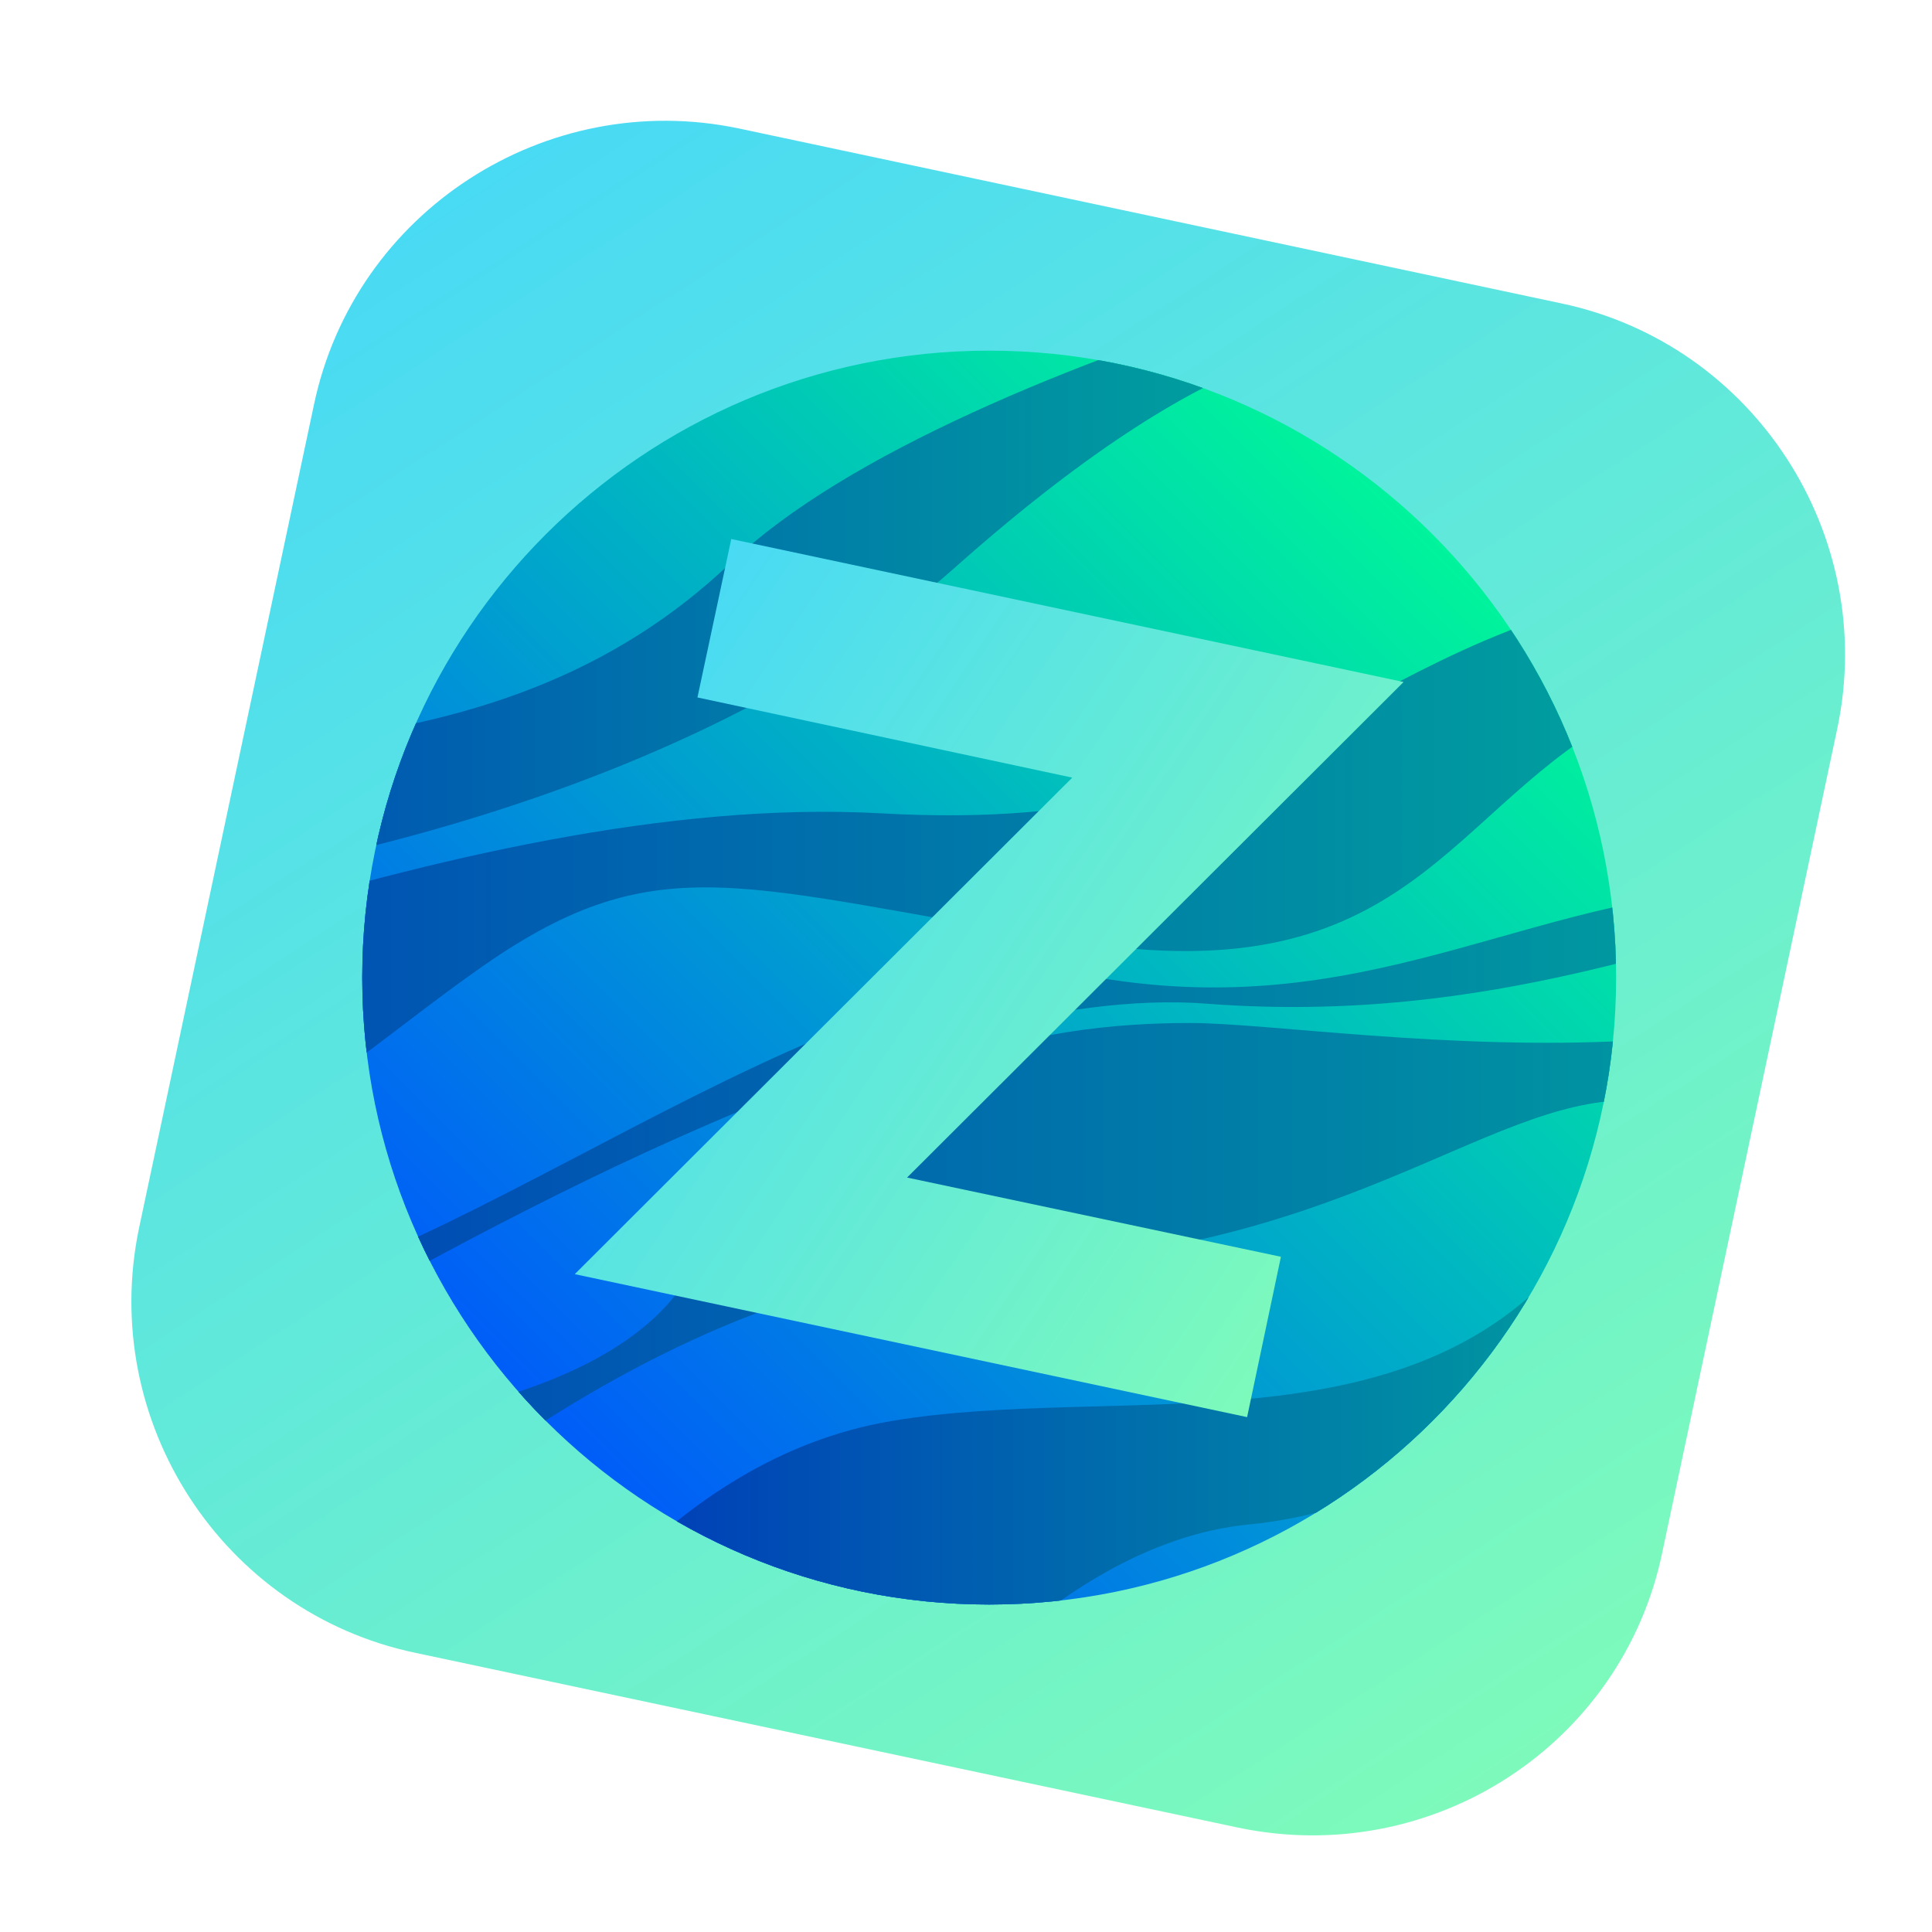
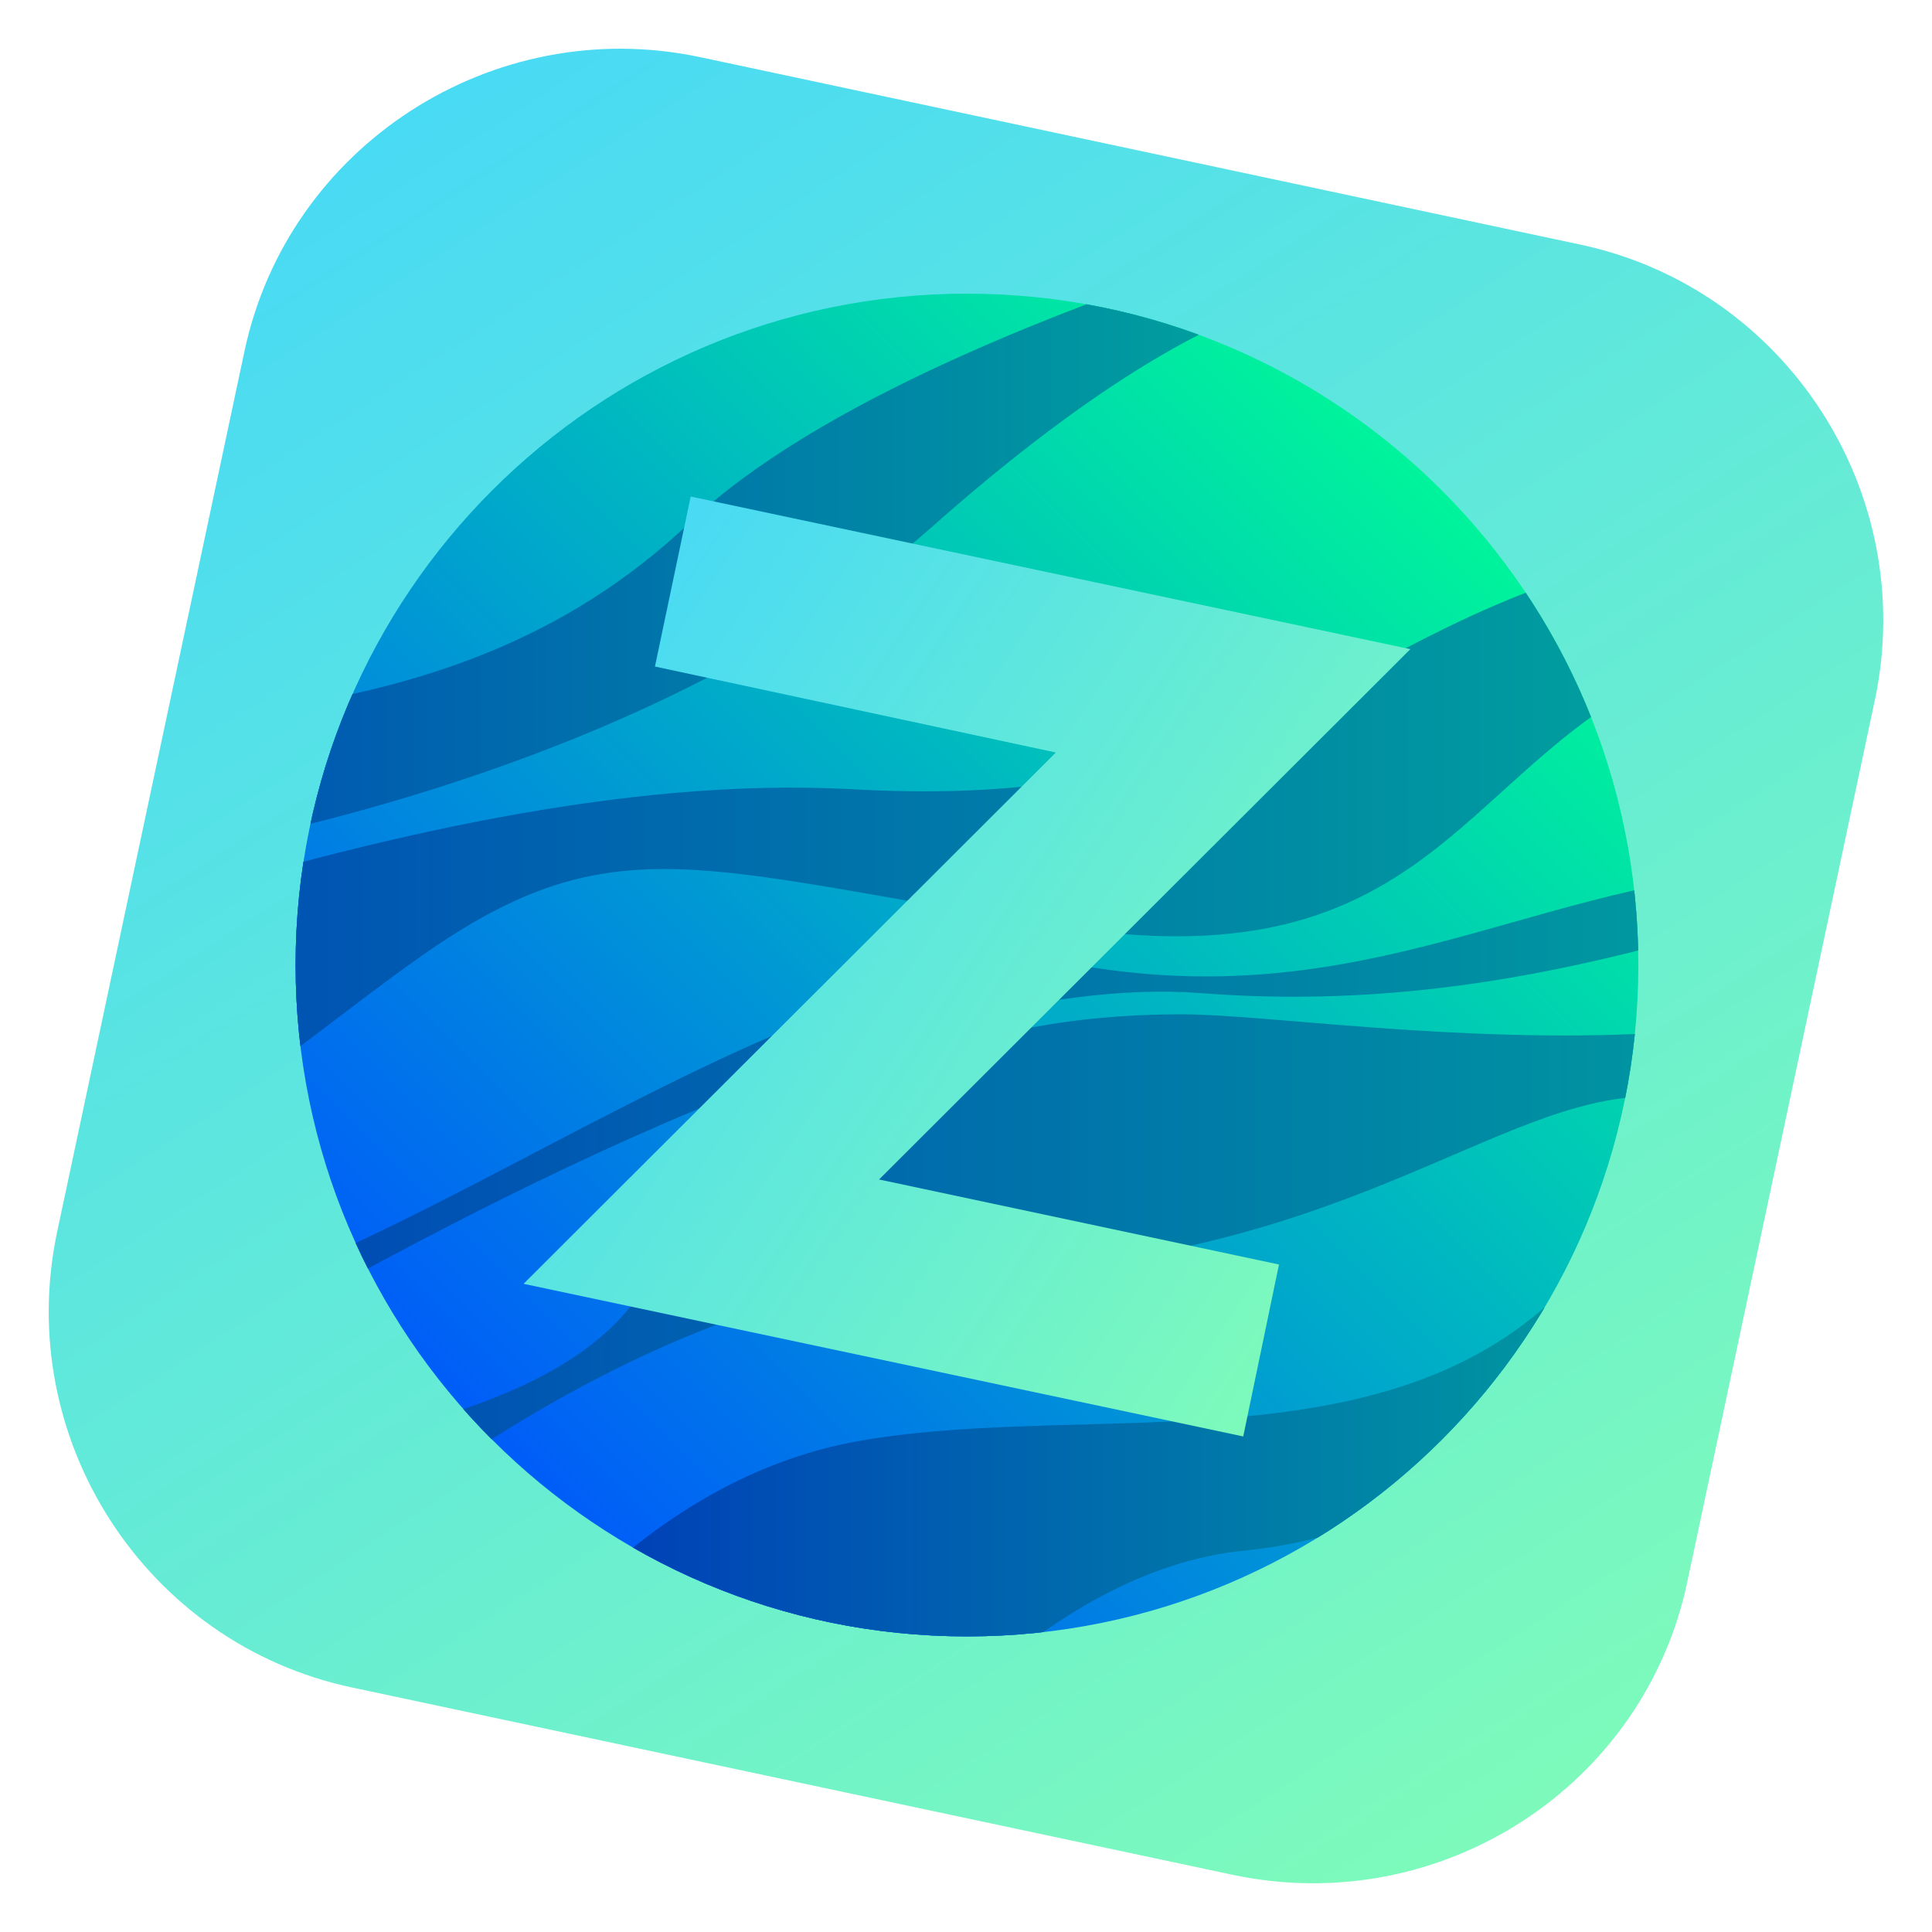
<svg xmlns="http://www.w3.org/2000/svg" xmlns:xlink="http://www.w3.org/1999/xlink" version="1.1" id="Livello_1" x="0px" y="0px" viewBox="0 0 200 200" style="enable-background:new 0 0 200 200;" xml:space="preserve">
  <style type="text/css">
	.st0{fill:url(#SVGID_1_);}
	.st1{clip-path:url(#SVGID_3_);}
	.st2{fill:url(#SVGID_4_);}
	.st3{fill:url(#SVGID_5_);}
	.st4{fill:url(#SVGID_6_);}
	.st5{fill:url(#SVGID_7_);}
	.st6{fill:url(#SVGID_8_);}
	.st7{fill:url(#SVGID_9_);}
	.st8{fill:url(#SVGID_10_);}
	.st9{fill:url(#SVGID_11_);}
	.st10{fill:url(#SVGID_12_);}
	.st11{fill:url(#SVGID_13_);}
	.st12{fill:url(#SVGID_14_);}
	.st13{fill:url(#SVGID_15_);}
	.st14{fill:none;}
	.st15{clip-path:url(#SVGID_17_);fill:url(#SVGID_18_);}
</style>
-   <linearGradient id="SVGID_1_" gradientUnits="userSpaceOnUse" x1="3525.388" y1="-809.849" x2="4318.76" y2="-809.849" gradientTransform="matrix(0.1355 0.2086 0.2086 -0.1355 -260.188 -826.6007)">
+   <linearGradient id="SVGID_1_" gradientUnits="userSpaceOnUse" x1="3488.2" y1="1014.866" x2="4337.465" y2="1014.866" gradientTransform="matrix(0.1355 0.2086 -0.2086 0.1355 -218.468 -853.7007)">
    <stop offset="0" style="stop-color:#49DAF4" />
    <stop offset="1" style="stop-color:#7DFABB" />
  </linearGradient>
-   <path class="st0" d="M128.2,189.2L43,171.1c-20-4.2-32.8-24-28.6-44l0,0l18.1-85.2c4.2-20,24-32.8,44-28.6l0,0l85.1,18.1  c20,4.2,32.8,24,28.6,44l-18.1,85.2C168,180.6,148.3,193.4,128.2,189.2z" />
+   <path class="st0" d="M127.7,194.1l-91.2-19.4c-21.4-4.5-35.1-25.7-30.6-47.1l19.4-91.2C29.8,15.1,51,1.4,72.4,5.9l91.1,19.4  c21.4,4.5,35.1,25.7,30.6,47.1l-19.4,91.2C170.3,184.9,149.2,198.6,127.7,194.1L127.7,194.1z" />
  <g>
-     <g>
-       <defs>
-         <circle id="SVGID_2_" cx="102.4" cy="101.2" r="64.9" />
-       </defs>
-       <clipPath id="SVGID_3_">
-         <use xlink:href="#SVGID_2_" style="overflow:visible;" />
-       </clipPath>
-       <g class="st1">
+     <defs>
+       <circle id="SVGID_2_" cx="100.1" cy="99.9" r="69.5" />
+     </defs>
+     <clipPath id="SVGID_3_">
+       <use xlink:href="#SVGID_2_" style="overflow:visible;" />
+     </clipPath>
+     <g class="st1">
+       <linearGradient id="SVGID_4_" gradientUnits="userSpaceOnUse" x1="1354.207" y1="2306.695" x2="2172.459" y2="2306.695" gradientTransform="matrix(0.2487 0 0 0.2487 -367.5 -520.8217)">
+         <stop offset="0" style="stop-color:#002DBD" />
+         <stop offset="1" style="stop-color:#00C195" />
+       </linearGradient>
+       <path class="st2" d="M-25.5,77.3c35.9-3.6,71,1.4,96.9-23.2s101.4-40.1,101.4-40.1l-32.5,16.1c0,0-12.8-3.1-44,24.6    C65.1,82.2,9.7,92.2-16.3,91.8C-42,91.4-25.5,77.3-25.5,77.3z" />
+       <linearGradient id="SVGID_5_" gradientUnits="userSpaceOnUse" x1="1314.852" y1="2383.965" x2="2407.037" y2="2383.965" gradientTransform="matrix(0.2487 0 0 0.2487 -367.5 -520.8217)">
+         <stop offset="0" style="stop-color:#002DBD" />
+         <stop offset="1" style="stop-color:#00C195" />
+       </linearGradient>
+       <path class="st3" d="M-35.5,108.6c17.7-0.9,76.2-29.5,123.7-26.9c47.6,2.7,50.7-20.3,91.6-25.9s51.3-35.1,51.3-35.1V33    c0,0-10,7.8-23.9,20.1c-14,12.3-16.1,6.9-36.3,17.3c-20.1,10.4-23.9,31.4-61.1,25.5C72.6,90.1,63.7,85,44,98.7    c-19.6,13.7-35.2,31.9-66.3,21.8C-53.1,110.4-35.5,108.6-35.5,108.6z" />
+       <linearGradient id="SVGID_6_" gradientUnits="userSpaceOnUse" x1="1374.464" y1="2506.121" x2="2510.146" y2="2506.121" gradientTransform="matrix(0.2487 0 0 0.2487 -367.5 -520.8217)">
+         <stop offset="0" style="stop-color:#002DBD" />
+         <stop offset="1" style="stop-color:#00C195" />
+       </linearGradient>
+       <path class="st4" d="M-25.7,150.6c0,0,76,7.7,92.1-16.9s39-28.7,56-28.7s80.1,12.2,98.8-21s10.8-47,27.9-51.1c17.2-4,0,6.7,0,6.7    s-4.2-1.6-8.8,14.2c-4.6,15.9-0.4,38.8-17.6,55.6c-17.1,16.9-35.8,4.1-51.8,4.1s-32.1,17.4-71.5,18.3c-39.3,0.9-78.6,41-78.6,41    l-46.6-9.5L-25.7,150.6L-25.7,150.6z" />
+       <linearGradient id="SVGID_7_" gradientUnits="userSpaceOnUse" x1="1647.349" y1="2696.065" x2="2321.383" y2="2696.065" gradientTransform="matrix(0.2487 0 0 0.2487 -367.5 -520.8217)">
+         <stop offset="0" style="stop-color:#002DBD" />
+         <stop offset="1" style="stop-color:#00C195" />
+       </linearGradient>
+       <path class="st5" d="M42.2,188.3c7.2-11.5,22.3-35,47.1-39.2c24.8-4.2,56.9,3.6,75-18.3c18.1-21.8,45.5-19.6,45.5-19.6l-7.2,7.7    c0,0-22.3-1.4-27.5,9.8c-5.1,11.2-23.3,29.5-46.1,31.8c-22.7,2.1-40.2,27.7-40.2,27.7L42.2,188.3L42.2,188.3z" />
+       <linearGradient id="SVGID_8_" gradientUnits="userSpaceOnUse" x1="1945.103" y1="2851.362" x2="2120.379" y2="2851.362" gradientTransform="matrix(0.2487 0 0 0.2487 -367.5 -520.8217)">
+         <stop offset="0" style="stop-color:#002DBD" />
+         <stop offset="1" style="stop-color:#00C195" />
+       </linearGradient>
+       <path class="st6" d="M122.5,214.6c0,0-14-22.7,0-31.7c14-8.9,37.4-21,37.4-21l-5.2,9c0,0-4.7-1.8-13,6c-8.2,7.7,5,37.8,5,37.8    L122.5,214.6L122.5,214.6z" />
+       <linearGradient id="SVGID_9_" gradientUnits="userSpaceOnUse" x1="1395.555" y1="2436.792" x2="2454.813" y2="2436.792" gradientTransform="matrix(0.2487 0 0 0.2487 -367.5 -520.8217)">
+         <stop offset="0" style="stop-color:#002DBD" />
+         <stop offset="1" style="stop-color:#00C195" />
+       </linearGradient>
+       <path class="st7" d="M243,27.6c-7.6,7.3-16.8,14.9-24.1,23.4c-7.3,8.5-5.1,39.2-31.3,39s-43.9,14.8-74.2,10.2    C83.2,95.5,36,137.1,11.7,135.8c-24.2-1.2-32.1,0-32.1,0S6,149.2,24.2,139s68-38.6,100-36.2c32,2.5,54.7-8.1,67.8-10    c13.1-1.7,18.3-7.6,22.7-26.1c4.4-18.5,20.4-28.3,20.4-28.3L243,27.6L243,27.6z" />
+       <linearGradient id="SVGID_10_" gradientUnits="userSpaceOnUse" x1="1762.432" y1="2718.844" x2="2214.698" y2="2266.577" gradientTransform="matrix(0.2487 0 0 0.2487 -394.4492 -519.9906)">
+         <stop offset="0" style="stop-color:#0052FF" />
+         <stop offset="1" style="stop-color:#00FF95" />
+       </linearGradient>
+       <circle class="st8" cx="100.1" cy="99.9" r="79.5" />
+       <linearGradient id="SVGID_11_" gradientUnits="userSpaceOnUse" x1="1354.207" y1="2306.695" x2="2172.459" y2="2306.695" gradientTransform="matrix(0.2487 0 0 0.2487 -367.5 -520.8217)">
+         <stop offset="0" style="stop-color:#002DBD" />
+         <stop offset="1" style="stop-color:#00C195" />
+       </linearGradient>
+       <path class="st9" d="M-25.5,77.3c35.9-3.6,71,1.4,96.9-23.2s101.4-40.1,101.4-40.1l-32.5,16.1c0,0-12.8-3.1-44,24.6    C65.1,82.2,9.7,92.2-16.3,91.8C-42,91.4-25.5,77.3-25.5,77.3z" />
+       <linearGradient id="SVGID_12_" gradientUnits="userSpaceOnUse" x1="1314.852" y1="2383.965" x2="2407.037" y2="2383.965" gradientTransform="matrix(0.2487 0 0 0.2487 -367.5 -520.8217)">
+         <stop offset="0" style="stop-color:#002DBD" />
+         <stop offset="1" style="stop-color:#00C195" />
+       </linearGradient>
+       <path class="st10" d="M-35.5,108.6c17.7-0.9,76.2-29.5,123.7-26.9c47.6,2.7,50.7-20.3,91.6-25.9s51.3-35.1,51.3-35.1V33    c0,0-10,7.8-23.9,20.1c-14,12.3-16.1,6.9-36.3,17.3c-20.1,10.4-23.9,31.4-61.1,25.5C72.6,90.1,63.7,85,44,98.7    c-19.6,13.7-35.2,31.9-66.3,21.8C-53.1,110.4-35.5,108.6-35.5,108.6z" />
+       <linearGradient id="SVGID_13_" gradientUnits="userSpaceOnUse" x1="1374.464" y1="2506.121" x2="2510.146" y2="2506.121" gradientTransform="matrix(0.2487 0 0 0.2487 -367.5 -520.8217)">
+         <stop offset="0" style="stop-color:#002DBD" />
+         <stop offset="1" style="stop-color:#00C195" />
+       </linearGradient>
+       <path class="st11" d="M-25.7,150.6c0,0,76,7.7,92.1-16.9s39-28.7,56-28.7s80.1,12.2,98.8-21s10.8-47,27.9-51.1c17.2-4,0,6.7,0,6.7    s-4.2-1.6-8.8,14.2c-4.6,15.9-0.4,38.8-17.6,55.6c-17.1,16.9-35.8,4.1-51.8,4.1s-32.1,17.4-71.5,18.3c-39.3,0.9-78.6,41-78.6,41    l-46.6-9.5L-25.7,150.6L-25.7,150.6z" />
+       <linearGradient id="SVGID_14_" gradientUnits="userSpaceOnUse" x1="1647.349" y1="2696.065" x2="2321.383" y2="2696.065" gradientTransform="matrix(0.2487 0 0 0.2487 -367.5 -520.8217)">
+         <stop offset="0" style="stop-color:#002DBD" />
+         <stop offset="1" style="stop-color:#00C195" />
+       </linearGradient>
+       <path class="st12" d="M42.2,188.3c7.2-11.5,22.3-35,47.1-39.2c24.8-4.2,56.9,3.6,75-18.3c18.1-21.8,45.5-19.6,45.5-19.6l-7.2,7.7    c0,0-22.3-1.4-27.5,9.8c-5.1,11.2-23.3,29.5-46.1,31.8c-22.7,2.1-40.2,27.7-40.2,27.7L42.2,188.3L42.2,188.3z" />
+       <linearGradient id="SVGID_15_" gradientUnits="userSpaceOnUse" x1="1395.555" y1="2436.792" x2="2454.813" y2="2436.792" gradientTransform="matrix(0.2487 0 0 0.2487 -367.5 -520.8217)">
+         <stop offset="0" style="stop-color:#002DBD" />
+         <stop offset="1" style="stop-color:#00C195" />
+       </linearGradient>
+       <path class="st13" d="M243,27.6c-7.6,7.3-16.8,14.9-24.1,23.4c-7.3,8.5-5.1,39.2-31.3,39s-43.9,14.8-74.2,10.2    C83.2,95.5,36,137.1,11.7,135.8c-24.2-1.2-32.1,0-32.1,0S6,149.2,24.2,139s68-38.6,100-36.2c32,2.5,54.7-8.1,67.8-10    c13.1-1.7,18.3-7.6,22.7-26.1c4.4-18.5,20.4-28.3,20.4-28.3L243,27.6L243,27.6z" />
+       <circle class="st14" cx="100.1" cy="99.9" r="79.5" />
+       <g>
        <g>
-           <linearGradient id="SVGID_4_" gradientUnits="userSpaceOnUse" x1="1398.045" y1="-2124.197" x2="2162.445" y2="-2124.197" gradientTransform="matrix(0.2487 0 0 -0.2487 -367.5 -471.0817)">
-             <stop offset="0" style="stop-color:#002DBD" />
-             <stop offset="1" style="stop-color:#00C195" />
+           <defs>
+             <circle id="SVGID_16_" cx="100.1" cy="99.9" r="69.5" />
+           </defs>
+           <clipPath id="SVGID_17_">
+             <use xlink:href="#SVGID_16_" style="overflow:visible;" />
+           </clipPath>
+           <linearGradient id="SVGID_18_" gradientUnits="userSpaceOnUse" x1="1818.89" y1="2378.473" x2="2158.241" y2="2607.378" gradientTransform="matrix(0.2487 0 0 0.2487 -394.4492 -519.9906)">
+             <stop offset="0" style="stop-color:#49DAF4" />
+             <stop offset="1" style="stop-color:#7DFABB" />
          </linearGradient>
-           <path class="st2" d="M-14.9,80c33.5-3.4,66.3,1.3,90.5-21.7s94.7-37.5,94.7-37.5l-30.4,15c0,0-12-2.9-41.1,23      C69.7,84.6,17.9,94-6.3,93.6C-30.4,93.2-14.9,80-14.9,80z" />
-           <linearGradient id="SVGID_5_" gradientUnits="userSpaceOnUse" x1="1361.28" y1="-2196.382" x2="2381.584" y2="-2196.382" gradientTransform="matrix(0.2487 0 0 -0.2487 -367.5 -471.0817)">
-             <stop offset="0" style="stop-color:#002DBD" />
-             <stop offset="1" style="stop-color:#00C195" />
-           </linearGradient>
-           <path class="st3" d="M-24.3,109.3c16.5-0.8,71.2-27.6,115.6-25.1c44.5,2.5,47.4-19,85.6-24.2s47.9-32.8,47.9-32.8v11.5      c0,0-9.3,7.3-22.3,18.8c-13.1,11.5-15,6.4-33.9,16.2c-18.8,9.7-22.3,29.3-57.1,23.8S68.4,87.2,50,100      c-18.3,12.8-32.9,29.8-61.9,20.4C-40.7,111-24.3,109.3-24.3,109.3z" />
-           <linearGradient id="SVGID_6_" gradientUnits="userSpaceOnUse" x1="1416.968" y1="-2310.499" x2="2477.907" y2="-2310.499" gradientTransform="matrix(0.2487 0 0 -0.2487 -367.5 -471.0817)">
-             <stop offset="0" style="stop-color:#002DBD" />
-             <stop offset="1" style="stop-color:#00C195" />
-           </linearGradient>
-           <path class="st4" d="M-15.1,148.5c0,0,71,7.2,86-15.8s36.4-26.8,52.3-26.8s74.8,11.4,92.3-19.6s10.1-43.9,26.1-47.7      c16.1-3.7,0,6.3,0,6.3s-3.9-1.5-8.2,13.3c-4.3,14.9-0.4,36.2-16.4,51.9c-16,15.8-33.4,3.8-48.4,3.8s-30,16.3-66.8,17.1      c-36.7,0.8-73.4,38.3-73.4,38.3l-43.5-8.9L-15.1,148.5z" />
-           <linearGradient id="SVGID_7_" gradientUnits="userSpaceOnUse" x1="1671.894" y1="-2487.942" x2="2301.568" y2="-2487.942" gradientTransform="matrix(0.2487 0 0 -0.2487 -367.5 -471.0817)">
-             <stop offset="0" style="stop-color:#002DBD" />
-             <stop offset="1" style="stop-color:#00C195" />
-           </linearGradient>
-           <path class="st5" d="M48.3,183.7c6.7-10.7,20.8-32.7,44-36.6s53.2,3.4,70.1-17.1c16.9-20.4,42.5-18.3,42.5-18.3l-6.7,7.2      c0,0-20.8-1.3-25.7,9.2c-4.8,10.5-21.8,27.6-43.1,29.7c-21.2,2-37.6,25.9-37.6,25.9L48.3,183.7L48.3,183.7z" />
-           <linearGradient id="SVGID_8_" gradientUnits="userSpaceOnUse" x1="1950.051" y1="-2633.019" x2="2113.792" y2="-2633.019" gradientTransform="matrix(0.2487 0 0 -0.2487 -367.5 -471.0817)">
-             <stop offset="0" style="stop-color:#002DBD" />
-             <stop offset="1" style="stop-color:#00C195" />
-           </linearGradient>
-           <path class="st6" d="M123.3,208.3c0,0-13.1-21.2,0-29.6c13.1-8.3,34.9-19.6,34.9-19.6l-4.9,8.4c0,0-4.4-1.7-12.1,5.6      c-7.7,7.2,4.7,35.3,4.7,35.3L123.3,208.3L123.3,208.3z" />
-           <linearGradient id="SVGID_9_" gradientUnits="userSpaceOnUse" x1="1436.671" y1="-2245.732" x2="2426.216" y2="-2245.732" gradientTransform="matrix(0.2487 0 0 -0.2487 -367.5 -471.0817)">
-             <stop offset="0" style="stop-color:#002DBD" />
-             <stop offset="1" style="stop-color:#00C195" />
-           </linearGradient>
-           <path class="st7" d="M235.9,33.6c-7.1,6.8-15.7,13.9-22.5,21.9c-6.8,7.9-4.8,36.6-29.2,36.4s-41,13.8-69.3,9.5      c-28.3-4.4-72.4,34.5-95.1,33.3c-22.6-1.1-30,0-30,0s24.7,12.5,41.7,3s63.5-36.1,93.4-33.8s51.1-7.6,63.3-9.3      c12.2-1.6,17.1-7.1,21.2-24.4s19.1-26.4,19.1-26.4L235.9,33.6z" />
-           <linearGradient id="SVGID_10_" gradientUnits="userSpaceOnUse" x1="1786.535" y1="-2509.001" x2="2209.036" y2="-2086.5" gradientTransform="matrix(0.2487 0 0 -0.2487 -394.4492 -470.2506)">
-             <stop offset="0" style="stop-color:#0052FF" />
-             <stop offset="1" style="stop-color:#00FF95" />
-           </linearGradient>
-           <circle class="st8" cx="102.4" cy="101.2" r="74.3" />
-           <linearGradient id="SVGID_11_" gradientUnits="userSpaceOnUse" x1="1398.045" y1="-2124.197" x2="2162.445" y2="-2124.197" gradientTransform="matrix(0.2487 0 0 -0.2487 -367.5 -471.0817)">
-             <stop offset="0" style="stop-color:#002DBD" />
-             <stop offset="1" style="stop-color:#00C195" />
-           </linearGradient>
-           <path class="st9" d="M-14.9,80c33.5-3.4,66.3,1.3,90.5-21.7s94.7-37.5,94.7-37.5l-30.4,15c0,0-12-2.9-41.1,23      C69.7,84.6,17.9,94-6.3,93.6C-30.4,93.2-14.9,80-14.9,80z" />
-           <linearGradient id="SVGID_12_" gradientUnits="userSpaceOnUse" x1="1361.28" y1="-2196.382" x2="2381.584" y2="-2196.382" gradientTransform="matrix(0.2487 0 0 -0.2487 -367.5 -471.0817)">
-             <stop offset="0" style="stop-color:#002DBD" />
-             <stop offset="1" style="stop-color:#00C195" />
-           </linearGradient>
-           <path class="st10" d="M-24.3,109.3c16.5-0.8,71.2-27.6,115.6-25.1c44.5,2.5,47.4-19,85.6-24.2s47.9-32.8,47.9-32.8v11.5      c0,0-9.3,7.3-22.3,18.8c-13.1,11.5-15,6.4-33.9,16.2c-18.8,9.7-22.3,29.3-57.1,23.8S68.4,87.2,50,100      c-18.3,12.8-32.9,29.8-61.9,20.4C-40.7,111-24.3,109.3-24.3,109.3z" />
-           <linearGradient id="SVGID_13_" gradientUnits="userSpaceOnUse" x1="1416.968" y1="-2310.499" x2="2477.907" y2="-2310.499" gradientTransform="matrix(0.2487 0 0 -0.2487 -367.5 -471.0817)">
-             <stop offset="0" style="stop-color:#002DBD" />
-             <stop offset="1" style="stop-color:#00C195" />
-           </linearGradient>
-           <path class="st11" d="M-15.1,148.5c0,0,71,7.2,86-15.8s36.4-26.8,52.3-26.8s74.8,11.4,92.3-19.6s10.1-43.9,26.1-47.7      c16.1-3.7,0,6.3,0,6.3s-3.9-1.5-8.2,13.3c-4.3,14.9-0.4,36.2-16.4,51.9c-16,15.8-33.4,3.8-48.4,3.8s-30,16.3-66.8,17.1      c-36.7,0.8-73.4,38.3-73.4,38.3l-43.5-8.9L-15.1,148.5z" />
-           <linearGradient id="SVGID_14_" gradientUnits="userSpaceOnUse" x1="1671.894" y1="-2487.942" x2="2301.568" y2="-2487.942" gradientTransform="matrix(0.2487 0 0 -0.2487 -367.5 -471.0817)">
-             <stop offset="0" style="stop-color:#002DBD" />
-             <stop offset="1" style="stop-color:#00C195" />
-           </linearGradient>
-           <path class="st12" d="M48.3,183.7c6.7-10.7,20.8-32.7,44-36.6s53.2,3.4,70.1-17.1c16.9-20.4,42.5-18.3,42.5-18.3l-6.7,7.2      c0,0-20.8-1.3-25.7,9.2c-4.8,10.5-21.8,27.6-43.1,29.7c-21.2,2-37.6,25.9-37.6,25.9L48.3,183.7L48.3,183.7z" />
-           <linearGradient id="SVGID_15_" gradientUnits="userSpaceOnUse" x1="1436.671" y1="-2245.732" x2="2426.216" y2="-2245.732" gradientTransform="matrix(0.2487 0 0 -0.2487 -367.5 -471.0817)">
-             <stop offset="0" style="stop-color:#002DBD" />
-             <stop offset="1" style="stop-color:#00C195" />
-           </linearGradient>
-           <path class="st13" d="M235.9,33.6c-7.1,6.8-15.7,13.9-22.5,21.9c-6.8,7.9-4.8,36.6-29.2,36.4s-41,13.8-69.3,9.5      c-28.3-4.4-72.4,34.5-95.1,33.3c-22.6-1.1-30,0-30,0s24.7,12.5,41.7,3s63.5-36.1,93.4-33.8s51.1-7.6,63.3-9.3      c12.2-1.6,17.1-7.1,21.2-24.4s19.1-26.4,19.1-26.4L235.9,33.6z" />
-           <circle class="st14" cx="102.4" cy="101.2" r="74.3" />
-         </g>
-         <g>
-           <g>
-             <g>
-               <g id="Livello_1_1_">
-                 <g>
-                   <g>
-                     <defs>
-                       <circle id="SVGID_16_" cx="102.4" cy="101.2" r="64.9" />
-                     </defs>
-                     <clipPath id="SVGID_17_">
-                       <use xlink:href="#SVGID_16_" style="overflow:visible;" />
-                     </clipPath>
-                     <linearGradient id="SVGID_18_" gradientUnits="userSpaceOnUse" x1="1839.277" y1="-2191.032" x2="2156.294" y2="-2404.872" gradientTransform="matrix(0.2487 0 0 -0.2487 -394.4492 -470.2506)">
-                       <stop offset="0" style="stop-color:#49DAF4" />
-                       <stop offset="1" style="stop-color:#7DFABB" />
-                     </linearGradient>
-                     <polygon class="st15" points="93.9,121.9 132.6,130.1 129.1,146.7 59.5,131.9 111,80.5 72.2,72.2 75.7,55.8 145.3,70.6                     " />
-                   </g>
-                 </g>
-               </g>
-             </g>
-           </g>
+           <path class="st15" d="M91,122.1l41.4,8.8l-3.7,17.8l-74.5-15.8l55.1-55l-41.5-8.9l3.7-17.6L146,67.2L91,122.1z" />
        </g>
      </g>
    </g>
  </g>
</svg>
